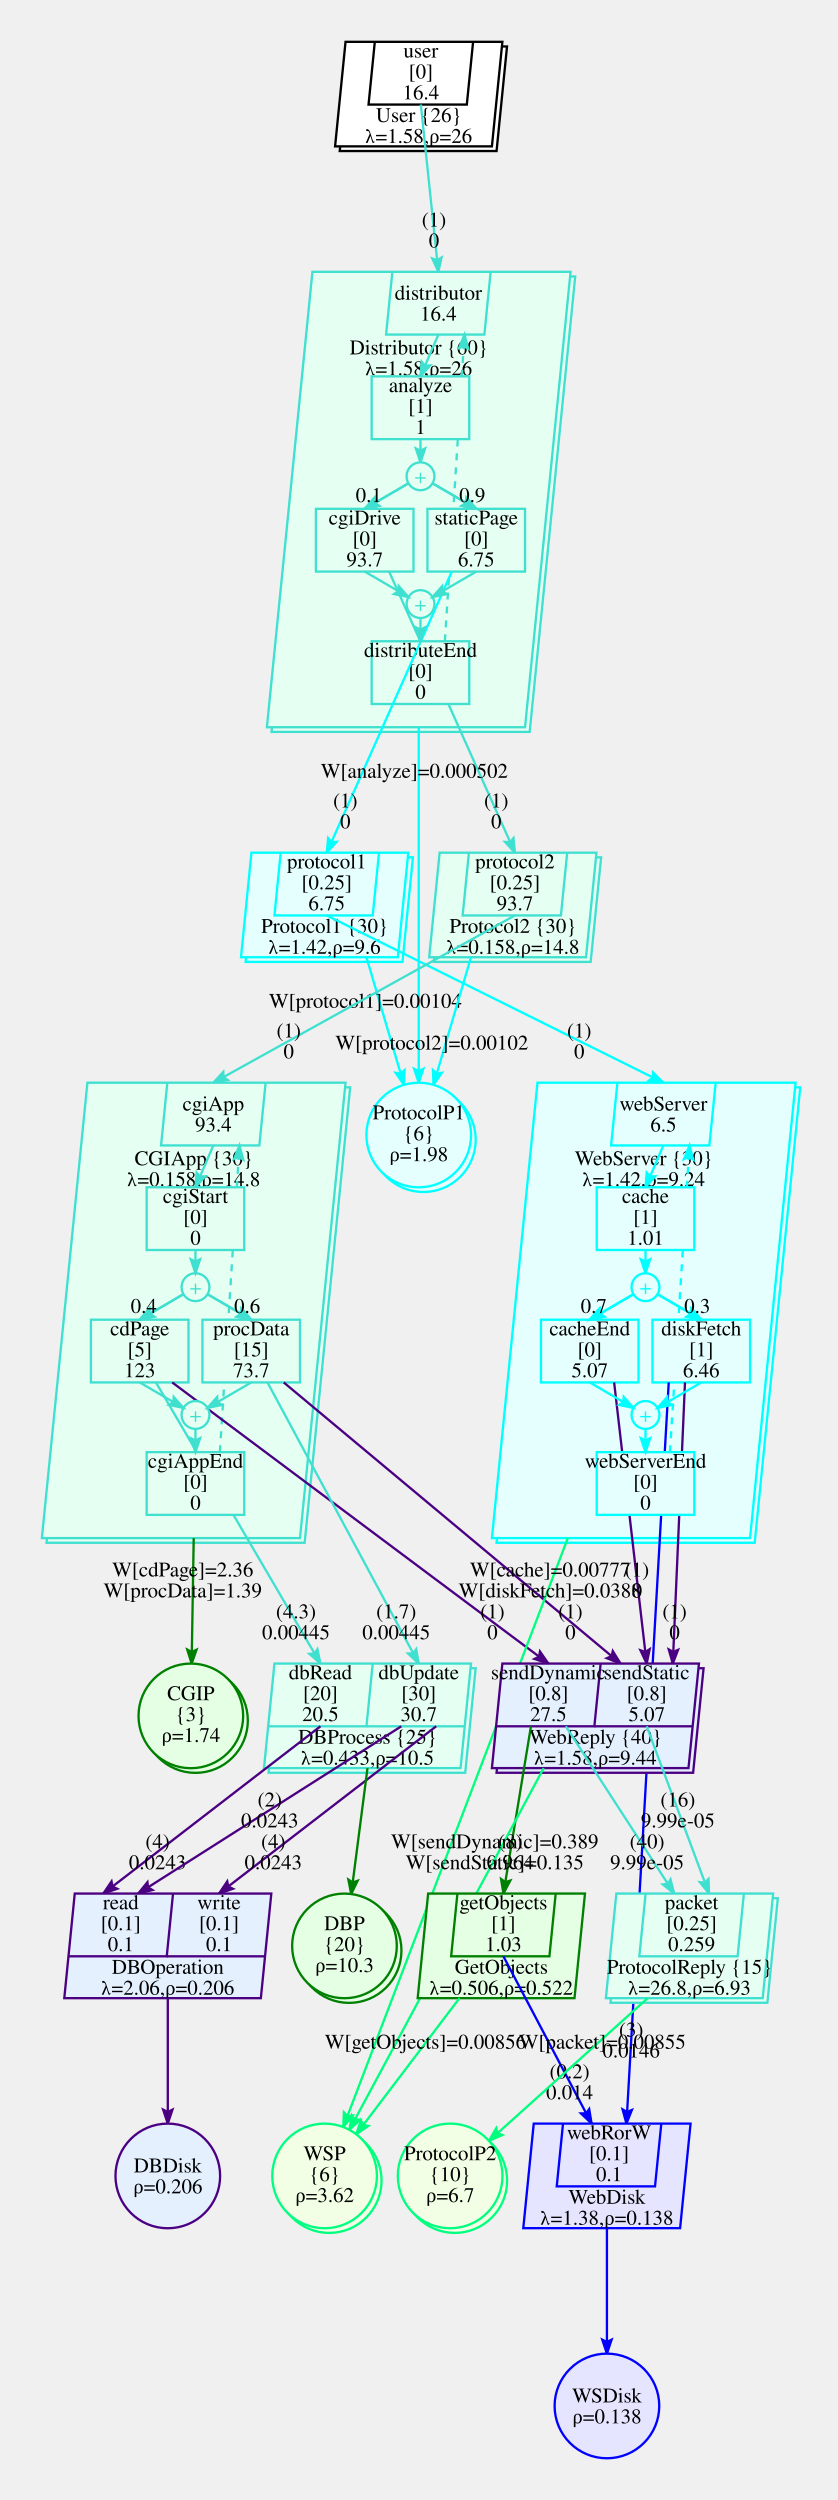
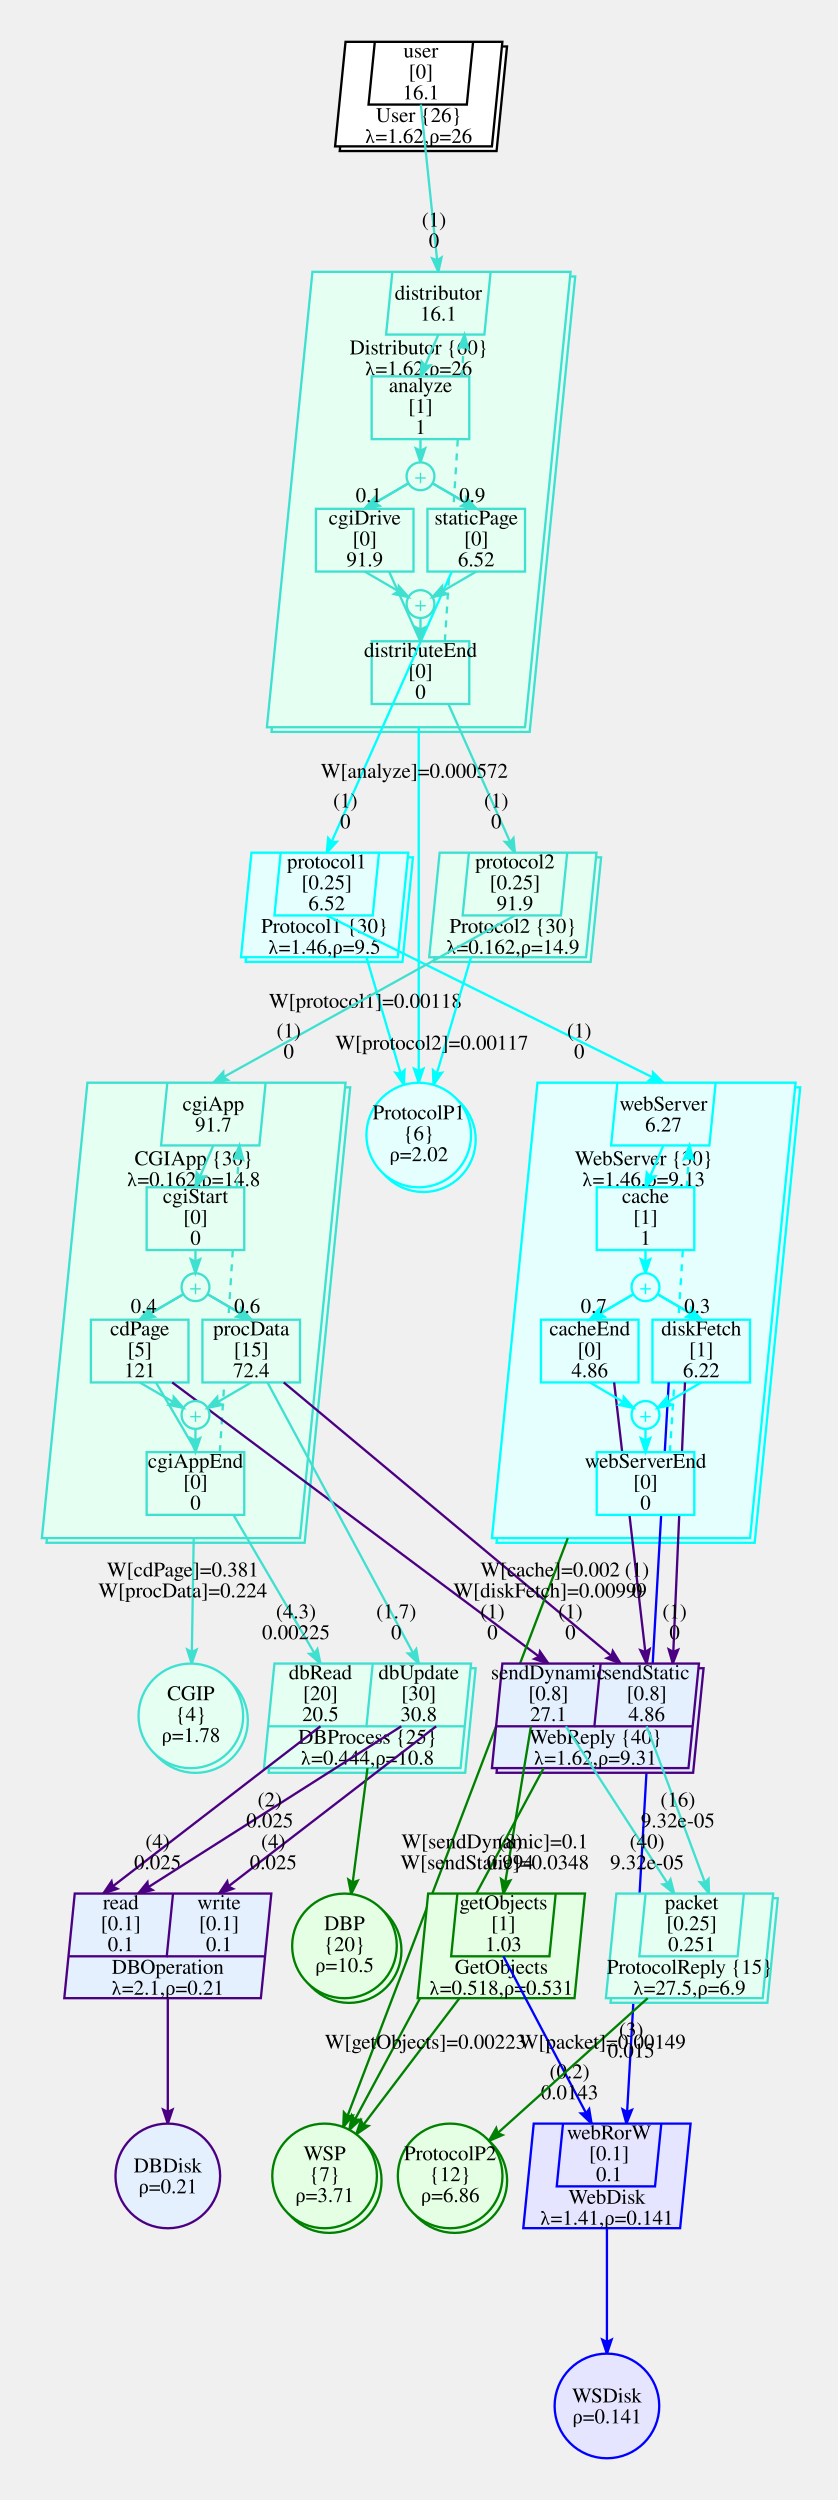
<svg xmlns="http://www.w3.org/2000/svg" width="5.006in" height="14.944in" viewBox="0 0 9010 26900">
  <polygon fill="#ffffff" stroke="black" stroke-width="25" points="3767.5,500 5455,500 5342.5,1625 3655,1625 " />
  <polygon fill="#ffffff" stroke="black" stroke-width="25" points="3717.5,450 5405,450 5292.5,1575 3605,1575 " />
-   <text x="4505" y="1538" font-family="Times" font-style="Roman" font-size="225" fill="black" text-anchor="middle">λ=1.58,ρ=26</text>
+   <text x="4505" y="1538" font-family="Times" font-style="Roman" font-size="225" fill="black" text-anchor="middle">λ=1.62,ρ=26</text>
  <text x="4505" y="1313" font-family="Times" font-style="Roman" font-size="225" fill="black" text-anchor="middle">User {26}</text>
  <polyline stroke="black" stroke-width="25" fill="none" points="4032.5,450 3965,1125 5022.5,1125 5090,450 " />
-   <text x="4528" y="1069" font-family="Times" font-style="Roman" font-size="225" fill="black" text-anchor="middle">16.4</text>
+   <text x="4528" y="1069" font-family="Times" font-style="Roman" font-size="225" fill="black" text-anchor="middle">16.1</text>
  <text x="4528" y="844" font-family="Times" font-style="Roman" font-size="225" fill="black" text-anchor="middle">[0]</text>
  <text x="4528" y="619" font-family="Times" font-style="Roman" font-size="225" fill="black" text-anchor="middle">user</text>
  <line x1="4527.5" y1="1125" x2="4716.25" y2="2925" stroke="Turquoise" stroke-width="25" />
  <polygon fill="Turquoise" stroke="Turquoise" stroke-width="25" points="4716.25,2925 4750.33,2770.6 4703.21,2800.68 4650.88,2781.03 " />
  <text x="4669" y="2663" font-family="Times" font-style="Roman" font-size="225" fill="black" text-anchor="middle">0</text>
  <text x="4669" y="2438" font-family="Times" font-style="Roman" font-size="225" fill="black" text-anchor="middle">(1)</text>
  <polygon fill="#e5fff2" stroke="Turquoise" stroke-width="25" points="3411.25,2975 6188.75,2975 5698.75,7875 2921.25,7875 " />
  <polygon fill="#e5fff2" stroke="Turquoise" stroke-width="25" points="3361.25,2925 6138.75,2925 5648.75,7825 2871.25,7825 " />
-   <text x="4505" y="4038" font-family="Times" font-style="Roman" font-size="225" fill="black" text-anchor="middle">λ=1.58,ρ=26</text>
+   <text x="4505" y="4038" font-family="Times" font-style="Roman" font-size="225" fill="black" text-anchor="middle">λ=1.62,ρ=26</text>
  <text x="4505" y="3813" font-family="Times" font-style="Roman" font-size="225" fill="black" text-anchor="middle">Distributor {60}</text>
  <polyline stroke="Turquoise" stroke-width="25" fill="none" points="4221.25,2925 4153.75,3600 5211.25,3600 5278.75,2925 " />
-   <text x="4716" y="3450" font-family="Times" font-style="Roman" font-size="225" fill="black" text-anchor="middle">16.4</text>
+   <text x="4716" y="3450" font-family="Times" font-style="Roman" font-size="225" fill="black" text-anchor="middle">16.1</text>
  <text x="4716" y="3225" font-family="Times" font-style="Roman" font-size="225" fill="black" text-anchor="middle">distributor</text>
  <line x1="4716.25" y1="3600" x2="4523.75" y2="4050" stroke="Turquoise" stroke-width="25" />
  <polygon fill="Turquoise" stroke="Turquoise" stroke-width="25" points="4523.75,4050 4628.72,3931.75 4572.91,3935.07 4536.77,3892.42 " />
  <line x1="4786.25" y1="6900" x2="4997.5" y2="3600" stroke-dasharray="75" stroke="Turquoise" stroke-width="25" />
  <polygon fill="Turquoise" stroke="Turquoise" stroke-width="25" points="4997.5,3600 4938.02,3746.5 4989.51,3724.74 5037.82,3752.89 " />
  <polygon fill="#e5fff2" stroke="Turquoise" stroke-width="25" points="3998.75,4725 3998.75,4050 5048.75,4050 5048.75,4725 3998.75,4725 " />
  <text x="4524" y="4669" font-family="Times" font-style="Roman" font-size="225" fill="black" text-anchor="middle">1</text>
  <text x="4524" y="4444" font-family="Times" font-style="Roman" font-size="225" fill="black" text-anchor="middle">[1]</text>
  <text x="4524" y="4219" font-family="Times" font-style="Roman" font-size="225" fill="black" text-anchor="middle">analyze</text>
  <polygon fill="#e5fff2" stroke="Turquoise" stroke-width="25" points="3398.75,6150 3398.75,5475 4448.75,5475 4448.75,6150 3398.75,6150 " />
  <line x1="4186.25" y1="6150" x2="5540" y2="9175" stroke="Turquoise" stroke-width="25" />
  <polygon fill="Turquoise" stroke="Turquoise" stroke-width="25" points="5540,9175 5524.37,9017.66 5488.94,9060.9 5433.09,9058.51 " />
  <text x="5339" y="8913" font-family="Times" font-style="Roman" font-size="225" fill="black" text-anchor="middle">0</text>
  <text x="5339" y="8688" font-family="Times" font-style="Roman" font-size="225" fill="black" text-anchor="middle">(1)</text>
-   <text x="3924" y="6094" font-family="Times" font-style="Roman" font-size="225" fill="black" text-anchor="middle">93.7</text>
+   <text x="3924" y="6094" font-family="Times" font-style="Roman" font-size="225" fill="black" text-anchor="middle">91.9</text>
  <text x="3924" y="5869" font-family="Times" font-style="Roman" font-size="225" fill="black" text-anchor="middle">[0]</text>
  <text x="3924" y="5644" font-family="Times" font-style="Roman" font-size="225" fill="black" text-anchor="middle">cgiDrive</text>
  <polygon fill="#e5fff2" stroke="Turquoise" stroke-width="25" points="3998.75,7575 3998.75,6900 5048.75,6900 5048.75,7575 3998.75,7575 " />
  <text x="4524" y="7519" font-family="Times" font-style="Roman" font-size="225" fill="black" text-anchor="middle">0</text>
  <text x="4524" y="7294" font-family="Times" font-style="Roman" font-size="225" fill="black" text-anchor="middle">[0]</text>
  <text x="4524" y="7069" font-family="Times" font-style="Roman" font-size="225" fill="black" text-anchor="middle">distributeEnd</text>
  <polygon fill="#e5fff2" stroke="Turquoise" stroke-width="25" points="4598.75,6150 4598.75,5475 5648.75,5475 5648.75,6150 4598.75,6150 " />
  <line x1="4861.25" y1="6150" x2="3515" y2="9175" stroke="Cyan" stroke-width="25" />
  <polygon fill="Cyan" stroke="Cyan" stroke-width="25" points="3515,9175 3621.67,9058.29 3565.82,9060.8 3530.31,9017.63 " />
  <text x="3715" y="8913" font-family="Times" font-style="Roman" font-size="225" fill="black" text-anchor="middle">0</text>
  <text x="3715" y="8688" font-family="Times" font-style="Roman" font-size="225" fill="black" text-anchor="middle">(1)</text>
-   <text x="5124" y="6094" font-family="Times" font-style="Roman" font-size="225" fill="black" text-anchor="middle">6.75</text>
+   <text x="5124" y="6094" font-family="Times" font-style="Roman" font-size="225" fill="black" text-anchor="middle">6.52</text>
  <text x="5124" y="5869" font-family="Times" font-style="Roman" font-size="225" fill="black" text-anchor="middle">[0]</text>
  <text x="5124" y="5644" font-family="Times" font-style="Roman" font-size="225" fill="black" text-anchor="middle">staticPage</text>
  <line x1="4523.75" y1="4725" x2="4523.75" y2="4975" stroke="Turquoise" stroke-width="25" />
  <polygon fill="Turquoise" stroke="Turquoise" stroke-width="25" points="4523.75,4975 4573.75,4825 4523.75,4850 4473.75,4825 " />
  <circle cx="4524" cy="6500" r="150" fill="#e5fff2" stroke="Turquoise" stroke-width="25" />
  <text x="4524" y="6575" font-family="Times" font-style="Roman" font-size="225" fill="Turquoise" text-anchor="middle">+</text>
  <line x1="3923.75" y1="6150" x2="4394.18" y2="6424.42" stroke="Turquoise" stroke-width="25" />
  <polygon fill="Turquoise" stroke="Turquoise" stroke-width="25" points="4394.18,6424.42 4289.81,6305.65 4286.21,6361.44 4239.42,6392.03 " />
  <line x1="5123.75" y1="6150" x2="4653.32" y2="6424.42" stroke="Turquoise" stroke-width="25" />
  <polygon fill="Turquoise" stroke="Turquoise" stroke-width="25" points="4653.32,6424.42 4808.08,6392.03 4761.29,6361.44 4757.69,6305.65 " />
  <circle cx="4524" cy="5125" r="150" fill="#e5fff2" stroke="Turquoise" stroke-width="25" />
  <text x="4524" y="5200" font-family="Times" font-style="Roman" font-size="225" fill="Turquoise" text-anchor="middle">+</text>
  <line x1="4394.18" y1="5200.58" x2="3923.75" y2="5475" stroke="Turquoise" stroke-width="25" />
  <polygon fill="Turquoise" stroke="Turquoise" stroke-width="25" points="3923.75,5475 4078.51,5442.61 4031.72,5412.02 4028.12,5356.23 " />
  <line x1="4653.32" y1="5200.58" x2="5123.75" y2="5475" stroke="Turquoise" stroke-width="25" />
  <polygon fill="Turquoise" stroke="Turquoise" stroke-width="25" points="5123.75,5475 5019.38,5356.23 5015.78,5412.02 4968.99,5442.61 " />
  <line x1="4394.18" y1="5200.58" x2="3923.75" y2="5475" stroke="Turquoise" stroke-width="25" />
  <polygon fill="Turquoise" stroke="Turquoise" stroke-width="25" points="3923.75,5475 4078.51,5442.61 4031.72,5412.02 4028.12,5356.23 " />
  <line x1="4653.32" y1="5200.58" x2="5123.75" y2="5475" stroke="Turquoise" stroke-width="25" />
  <polygon fill="Turquoise" stroke="Turquoise" stroke-width="25" points="5123.75,5475 5019.38,5356.23 5015.78,5412.02 4968.99,5442.61 " />
  <text x="3967" y="5402" font-family="Times" font-style="Roman" font-size="225" fill="black" text-anchor="middle">0.1</text>
  <text x="5081" y="5402" font-family="Times" font-style="Roman" font-size="225" fill="black" text-anchor="middle">0.9</text>
  <line x1="4523.75" y1="6650" x2="4523.75" y2="6900" stroke="Turquoise" stroke-width="25" />
  <polygon fill="Turquoise" stroke="Turquoise" stroke-width="25" points="4523.75,6900 4573.75,6750 4523.75,6775 4473.75,6750 " />
  <line x1="4505" y1="7825" x2="4505" y2="11650" stroke="Cyan" stroke-width="25" />
  <polygon fill="Cyan" stroke="Cyan" stroke-width="25" points="4505,11650 4555,11500 4505,11525 4455,11500 " />
-   <text x="4458" y="8369" font-family="Times" font-style="Roman" font-size="225" fill="black" text-anchor="middle">W[analyze]=0.000502</text>
+   <text x="4458" y="8369" font-family="Times" font-style="Roman" font-size="225" fill="black" text-anchor="middle">W[analyze]=0.000572</text>
  <polygon fill="#e5ffff" stroke="Cyan" stroke-width="25" points="2755,9225 4442.5,9225 4330,10350 2642.5,10350 " />
  <polygon fill="#e5ffff" stroke="Cyan" stroke-width="25" points="2705,9175 4392.5,9175 4280,10300 2592.5,10300 " />
-   <text x="3492" y="10263" font-family="Times" font-style="Roman" font-size="225" fill="black" text-anchor="middle">λ=1.42,ρ=9.6</text>
+   <text x="3492" y="10263" font-family="Times" font-style="Roman" font-size="225" fill="black" text-anchor="middle">λ=1.46,ρ=9.5</text>
  <text x="3492" y="10038" font-family="Times" font-style="Roman" font-size="225" fill="black" text-anchor="middle">Protocol1 {30}</text>
  <polyline stroke="Cyan" stroke-width="25" fill="none" points="3020,9175 2952.5,9850 4010,9850 4077.5,9175 " />
-   <text x="3515" y="9794" font-family="Times" font-style="Roman" font-size="225" fill="black" text-anchor="middle">6.75</text>
+   <text x="3515" y="9794" font-family="Times" font-style="Roman" font-size="225" fill="black" text-anchor="middle">6.52</text>
  <text x="3515" y="9569" font-family="Times" font-style="Roman" font-size="225" fill="black" text-anchor="middle">[0.25]</text>
  <text x="3515" y="9344" font-family="Times" font-style="Roman" font-size="225" fill="black" text-anchor="middle">protocol1</text>
  <line x1="3515" y1="9850" x2="7137.5" y2="11650" stroke="Cyan" stroke-width="25" />
  <polygon fill="Cyan" stroke="Cyan" stroke-width="25" points="7137.5,11650 7025.42,11538.5 7025.56,11594.4 6980.92,11628 " />
  <text x="6232" y="11388" font-family="Times" font-style="Roman" font-size="225" fill="black" text-anchor="middle">0</text>
  <text x="6232" y="11163" font-family="Times" font-style="Roman" font-size="225" fill="black" text-anchor="middle">(1)</text>
  <line x1="3942.5" y1="10300" x2="4346.28" y2="11672.9" stroke="Cyan" stroke-width="25" />
  <polygon fill="Cyan" stroke="Cyan" stroke-width="25" points="4346.28,11672.9 4351.92,11514.8 4311.01,11552.9 4255.99,11543.1 " />
-   <text x="3931" y="10844" font-family="Times" font-style="Roman" font-size="225" fill="black" text-anchor="middle">W[protocol1]=0.00104</text>
+   <text x="3931" y="10844" font-family="Times" font-style="Roman" font-size="225" fill="black" text-anchor="middle">W[protocol1]=0.00118</text>
  <polygon fill="#e5fff2" stroke="Turquoise" stroke-width="25" points="4780,9225 6467.5,9225 6355,10350 4667.5,10350 " />
  <polygon fill="#e5fff2" stroke="Turquoise" stroke-width="25" points="4730,9175 6417.5,9175 6305,10300 4617.5,10300 " />
-   <text x="5518" y="10263" font-family="Times" font-style="Roman" font-size="225" fill="black" text-anchor="middle">λ=0.158,ρ=14.8</text>
+   <text x="5518" y="10263" font-family="Times" font-style="Roman" font-size="225" fill="black" text-anchor="middle">λ=0.162,ρ=14.9</text>
  <text x="5518" y="10038" font-family="Times" font-style="Roman" font-size="225" fill="black" text-anchor="middle">Protocol2 {30}</text>
  <polyline stroke="Turquoise" stroke-width="25" fill="none" points="5045,9175 4977.5,9850 6035,9850 6102.5,9175 " />
-   <text x="5540" y="9794" font-family="Times" font-style="Roman" font-size="225" fill="black" text-anchor="middle">93.7</text>
+   <text x="5540" y="9794" font-family="Times" font-style="Roman" font-size="225" fill="black" text-anchor="middle">91.9</text>
  <text x="5540" y="9569" font-family="Times" font-style="Roman" font-size="225" fill="black" text-anchor="middle">[0.25]</text>
  <text x="5540" y="9344" font-family="Times" font-style="Roman" font-size="225" fill="black" text-anchor="middle">protocol2</text>
  <line x1="5540" y1="9850" x2="2295" y2="11650" stroke="Turquoise" stroke-width="25" />
  <polygon fill="Turquoise" stroke="Turquoise" stroke-width="25" points="2295,11650 2450.42,11621 2404.31,11589.4 2401.92,11533.5 " />
  <text x="3106" y="11388" font-family="Times" font-style="Roman" font-size="225" fill="black" text-anchor="middle">0</text>
  <text x="3106" y="11163" font-family="Times" font-style="Roman" font-size="225" fill="black" text-anchor="middle">(1)</text>
  <line x1="5067.5" y1="10300" x2="4663.72" y2="11672.9" stroke="Cyan" stroke-width="25" />
  <polygon fill="Cyan" stroke="Cyan" stroke-width="25" points="4663.72,11672.9 4754.01,11543.1 4698.99,11552.9 4658.08,11514.8 " />
-   <text x="4646" y="11294" font-family="Times" font-style="Roman" font-size="225" fill="black" text-anchor="middle">W[protocol2]=0.00102</text>
+   <text x="4646" y="11294" font-family="Times" font-style="Roman" font-size="225" fill="black" text-anchor="middle">W[protocol2]=0.00117</text>
  <polygon fill="#e5fff2" stroke="Turquoise" stroke-width="25" points="990,11700 3767.5,11700 3277.5,16600 500,16600 " />
  <polygon fill="#e5fff2" stroke="Turquoise" stroke-width="25" points="940,11650 3717.5,11650 3227.5,16550 450,16550 " />
-   <text x="2084" y="12763" font-family="Times" font-style="Roman" font-size="225" fill="black" text-anchor="middle">λ=0.158,ρ=14.8</text>
+   <text x="2084" y="12763" font-family="Times" font-style="Roman" font-size="225" fill="black" text-anchor="middle">λ=0.162,ρ=14.8</text>
  <text x="2084" y="12538" font-family="Times" font-style="Roman" font-size="225" fill="black" text-anchor="middle">CGIApp {30}</text>
  <polyline stroke="Turquoise" stroke-width="25" fill="none" points="1800,11650 1732.5,12325 2790,12325 2857.5,11650 " />
-   <text x="2295" y="12175" font-family="Times" font-style="Roman" font-size="225" fill="black" text-anchor="middle">93.4</text>
+   <text x="2295" y="12175" font-family="Times" font-style="Roman" font-size="225" fill="black" text-anchor="middle">91.7</text>
  <text x="2295" y="11950" font-family="Times" font-style="Roman" font-size="225" fill="black" text-anchor="middle">cgiApp</text>
  <line x1="2295" y1="12325" x2="2102.5" y2="12775" stroke="Turquoise" stroke-width="25" />
  <polygon fill="Turquoise" stroke="Turquoise" stroke-width="25" points="2102.5,12775 2207.47,12656.8 2151.66,12660.1 2115.52,12617.4 " />
  <line x1="2365" y1="15625" x2="2576.25" y2="12325" stroke-dasharray="75" stroke="Turquoise" stroke-width="25" />
  <polygon fill="Turquoise" stroke="Turquoise" stroke-width="25" points="2576.25,12325 2516.77,12471.5 2568.26,12449.7 2616.57,12477.9 " />
  <polygon fill="#e5fff2" stroke="Turquoise" stroke-width="25" points="977.5,14875 977.5,14200 2027.5,14200 2027.5,14875 977.5,14875 " />
  <line x1="1677.5" y1="14875" x2="3447.5" y2="17900" stroke="Turquoise" stroke-width="25" />
  <polygon fill="Turquoise" stroke="Turquoise" stroke-width="25" points="3447.5,17900 3414.9,17745.3 3384.37,17792.1 3328.59,17795.8 " />
-   <text x="3184" y="17638" font-family="Times" font-style="Roman" font-size="225" fill="black" text-anchor="middle">0.00445</text>
+   <text x="3184" y="17638" font-family="Times" font-style="Roman" font-size="225" fill="black" text-anchor="middle">0.00225</text>
  <text x="3184" y="17413" font-family="Times" font-style="Roman" font-size="225" fill="black" text-anchor="middle">(4.3)</text>
  <line x1="1852.5" y1="14875" x2="5900" y2="17900" stroke="Indigo" stroke-width="25" />
  <polygon fill="Indigo" stroke="Indigo" stroke-width="25" points="5900,17900 5809.78,17770.2 5799.87,17825.2 5749.92,17850.3 " />
  <text x="5298" y="17638" font-family="Times" font-style="Roman" font-size="225" fill="black" text-anchor="middle">0</text>
  <text x="5298" y="17413" font-family="Times" font-style="Roman" font-size="225" fill="black" text-anchor="middle">(1)</text>
-   <text x="1503" y="14819" font-family="Times" font-style="Roman" font-size="225" fill="black" text-anchor="middle">123</text>
+   <text x="1503" y="14819" font-family="Times" font-style="Roman" font-size="225" fill="black" text-anchor="middle">121</text>
  <text x="1503" y="14594" font-family="Times" font-style="Roman" font-size="225" fill="black" text-anchor="middle">[5]</text>
  <text x="1503" y="14369" font-family="Times" font-style="Roman" font-size="225" fill="black" text-anchor="middle">cdPage</text>
  <polygon fill="#e5fff2" stroke="Turquoise" stroke-width="25" points="1577.5,16300 1577.5,15625 2627.5,15625 2627.5,16300 1577.5,16300 " />
  <text x="2103" y="16244" font-family="Times" font-style="Roman" font-size="225" fill="black" text-anchor="middle">0</text>
  <text x="2103" y="16019" font-family="Times" font-style="Roman" font-size="225" fill="black" text-anchor="middle">[0]</text>
  <text x="2103" y="15794" font-family="Times" font-style="Roman" font-size="225" fill="black" text-anchor="middle">cgiAppEnd</text>
  <polygon fill="#e5fff2" stroke="Turquoise" stroke-width="25" points="1577.5,13450 1577.5,12775 2627.5,12775 2627.5,13450 1577.5,13450 " />
  <text x="2103" y="13394" font-family="Times" font-style="Roman" font-size="225" fill="black" text-anchor="middle">0</text>
  <text x="2103" y="13169" font-family="Times" font-style="Roman" font-size="225" fill="black" text-anchor="middle">[0]</text>
  <text x="2103" y="12944" font-family="Times" font-style="Roman" font-size="225" fill="black" text-anchor="middle">cgiStart</text>
  <polygon fill="#e5fff2" stroke="Turquoise" stroke-width="25" points="2177.5,14875 2177.5,14200 3227.5,14200 3227.5,14875 2177.5,14875 " />
  <line x1="2877.5" y1="14875" x2="4505" y2="17900" stroke="Turquoise" stroke-width="25" />
  <polygon fill="Turquoise" stroke="Turquoise" stroke-width="25" points="4505,17900 4477.96,17744.2 4445.78,17789.9 4389.9,17791.6 " />
-   <text x="4263" y="17638" font-family="Times" font-style="Roman" font-size="225" fill="black" text-anchor="middle">0.00445</text>
+   <text x="4263" y="17638" font-family="Times" font-style="Roman" font-size="225" fill="black" text-anchor="middle">0</text>
  <text x="4263" y="17413" font-family="Times" font-style="Roman" font-size="225" fill="black" text-anchor="middle">(1.7)</text>
  <line x1="3052.5" y1="14875" x2="6676.25" y2="17900" stroke="Indigo" stroke-width="25" />
  <polygon fill="Indigo" stroke="Indigo" stroke-width="25" points="6676.25,17900 6593.14,17765.5 6580.29,17819.9 6529.06,17842.3 " />
  <text x="6137" y="17638" font-family="Times" font-style="Roman" font-size="225" fill="black" text-anchor="middle">0</text>
  <text x="6137" y="17413" font-family="Times" font-style="Roman" font-size="225" fill="black" text-anchor="middle">(1)</text>
-   <text x="2703" y="14819" font-family="Times" font-style="Roman" font-size="225" fill="black" text-anchor="middle">73.7</text>
+   <text x="2703" y="14819" font-family="Times" font-style="Roman" font-size="225" fill="black" text-anchor="middle">72.4</text>
  <text x="2703" y="14594" font-family="Times" font-style="Roman" font-size="225" fill="black" text-anchor="middle">[15]</text>
  <text x="2703" y="14369" font-family="Times" font-style="Roman" font-size="225" fill="black" text-anchor="middle">procData</text>
  <circle cx="2103" cy="15225" r="150" fill="#e5fff2" stroke="Turquoise" stroke-width="25" />
  <text x="2103" y="15300" font-family="Times" font-style="Roman" font-size="225" fill="Turquoise" text-anchor="middle">+</text>
  <line x1="1502.5" y1="14875" x2="1972.93" y2="15149.4" stroke="Turquoise" stroke-width="25" />
  <polygon fill="Turquoise" stroke="Turquoise" stroke-width="25" points="1972.93,15149.4 1868.56,15030.6 1864.96,15086.4 1818.17,15117 " />
  <line x1="2702.5" y1="14875" x2="2232.07" y2="15149.4" stroke="Turquoise" stroke-width="25" />
  <polygon fill="Turquoise" stroke="Turquoise" stroke-width="25" points="2232.07,15149.4 2386.83,15117 2340.04,15086.4 2336.44,15030.6 " />
  <circle cx="2103" cy="13850" r="150" fill="#e5fff2" stroke="Turquoise" stroke-width="25" />
  <text x="2103" y="13925" font-family="Times" font-style="Roman" font-size="225" fill="Turquoise" text-anchor="middle">+</text>
  <line x1="1972.93" y1="13925.6" x2="1502.5" y2="14200" stroke="Turquoise" stroke-width="25" />
  <polygon fill="Turquoise" stroke="Turquoise" stroke-width="25" points="1502.5,14200 1657.26,14167.6 1610.47,14137 1606.87,14081.2 " />
  <line x1="2232.07" y1="13925.6" x2="2702.5" y2="14200" stroke="Turquoise" stroke-width="25" />
  <polygon fill="Turquoise" stroke="Turquoise" stroke-width="25" points="2702.5,14200 2598.13,14081.2 2594.53,14137 2547.74,14167.6 " />
  <line x1="1972.93" y1="13925.6" x2="1502.5" y2="14200" stroke="Turquoise" stroke-width="25" />
  <polygon fill="Turquoise" stroke="Turquoise" stroke-width="25" points="1502.5,14200 1657.26,14167.6 1610.47,14137 1606.87,14081.2 " />
  <line x1="2232.07" y1="13925.6" x2="2702.5" y2="14200" stroke="Turquoise" stroke-width="25" />
  <polygon fill="Turquoise" stroke="Turquoise" stroke-width="25" points="2702.5,14200 2598.13,14081.2 2594.53,14137 2547.74,14167.6 " />
  <text x="1546" y="14127" font-family="Times" font-style="Roman" font-size="225" fill="black" text-anchor="middle">0.4</text>
  <text x="2659" y="14127" font-family="Times" font-style="Roman" font-size="225" fill="black" text-anchor="middle">0.6</text>
  <line x1="2102.5" y1="15375" x2="2102.5" y2="15625" stroke="Turquoise" stroke-width="25" />
  <polygon fill="Turquoise" stroke="Turquoise" stroke-width="25" points="2102.5,15625 2152.5,15475 2102.5,15500 2052.5,15475 " />
  <line x1="2102.5" y1="13450" x2="2102.5" y2="13700" stroke="Turquoise" stroke-width="25" />
  <polygon fill="Turquoise" stroke="Turquoise" stroke-width="25" points="2102.5,13700 2152.5,13550 2102.5,13575 2052.5,13550 " />
-   <line x1="2083.75" y1="16550" x2="2061.69" y2="17900.1" stroke="Green" stroke-width="25" />
-   <polygon fill="Green" stroke="Green" stroke-width="25" points="2061.69,17900.1 2114.13,17750.9 2063.73,17775.1 2014.15,17749.3 " />
-   <text x="1966" y="17188" font-family="Times" font-style="Roman" font-size="225" fill="black" text-anchor="middle">W[procData]=1.39</text>
-   <text x="1966" y="16963" font-family="Times" font-style="Roman" font-size="225" fill="black" text-anchor="middle">W[cdPage]=2.36</text>
+   <line x1="2083.75" y1="16550" x2="2061.69" y2="17900.1" stroke="Turquoise" stroke-width="25" />
+   <polygon fill="Turquoise" stroke="Turquoise" stroke-width="25" points="2061.69,17900.1 2114.13,17750.9 2063.73,17775.1 2014.15,17749.3 " />
+   <text x="1966" y="17188" font-family="Times" font-style="Roman" font-size="225" fill="black" text-anchor="middle">W[procData]=0.224</text>
+   <text x="1966" y="16963" font-family="Times" font-style="Roman" font-size="225" fill="black" text-anchor="middle">W[cdPage]=0.381</text>
  <circle cx="4555" cy="12263" r="563" fill="#e5ffff" stroke="Cyan" stroke-width="25" />
  <circle cx="4505" cy="12213" r="563" fill="#e5ffff" stroke="Cyan" stroke-width="25" />
-   <text x="4505" y="12494" font-family="Times" font-style="Roman" font-size="225" fill="black" text-anchor="middle">ρ=1.98</text>
+   <text x="4505" y="12494" font-family="Times" font-style="Roman" font-size="225" fill="black" text-anchor="middle">ρ=2.02</text>
  <text x="4505" y="12269" font-family="Times" font-style="Roman" font-size="225" fill="black" text-anchor="middle">{6}</text>
  <text x="4505" y="12044" font-family="Times" font-style="Roman" font-size="225" fill="black" text-anchor="middle">ProtocolP1</text>
  <polygon fill="#e5ffff" stroke="Cyan" stroke-width="25" points="5832.5,11700 8610,11700 8120,16600 5342.5,16600 " />
  <polygon fill="#e5ffff" stroke="Cyan" stroke-width="25" points="5782.5,11650 8560,11650 8070,16550 5292.5,16550 " />
-   <text x="6926" y="12763" font-family="Times" font-style="Roman" font-size="225" fill="black" text-anchor="middle">λ=1.42,ρ=9.24</text>
+   <text x="6926" y="12763" font-family="Times" font-style="Roman" font-size="225" fill="black" text-anchor="middle">λ=1.46,ρ=9.13</text>
  <text x="6926" y="12538" font-family="Times" font-style="Roman" font-size="225" fill="black" text-anchor="middle">WebServer {30}</text>
  <polyline stroke="Cyan" stroke-width="25" fill="none" points="6642.5,11650 6575,12325 7632.5,12325 7700,11650 " />
-   <text x="7138" y="12175" font-family="Times" font-style="Roman" font-size="225" fill="black" text-anchor="middle">6.5</text>
+   <text x="7138" y="12175" font-family="Times" font-style="Roman" font-size="225" fill="black" text-anchor="middle">6.27</text>
  <text x="7138" y="11950" font-family="Times" font-style="Roman" font-size="225" fill="black" text-anchor="middle">webServer</text>
  <line x1="7137.5" y1="12325" x2="6945" y2="12775" stroke="Cyan" stroke-width="25" />
  <polygon fill="Cyan" stroke="Cyan" stroke-width="25" points="6945,12775 7049.97,12656.8 6994.16,12660.1 6958.02,12617.4 " />
  <line x1="7207.5" y1="15625" x2="7418.75" y2="12325" stroke-dasharray="75" stroke="Cyan" stroke-width="25" />
  <polygon fill="Cyan" stroke="Cyan" stroke-width="25" points="7418.75,12325 7359.27,12471.5 7410.76,12449.7 7459.07,12477.9 " />
  <polygon fill="#e5ffff" stroke="Cyan" stroke-width="25" points="6420,13450 6420,12775 7470,12775 7470,13450 6420,13450 " />
-   <text x="6945" y="13394" font-family="Times" font-style="Roman" font-size="225" fill="black" text-anchor="middle">1.01</text>
+   <text x="6945" y="13394" font-family="Times" font-style="Roman" font-size="225" fill="black" text-anchor="middle">1</text>
  <text x="6945" y="13169" font-family="Times" font-style="Roman" font-size="225" fill="black" text-anchor="middle">[1]</text>
  <text x="6945" y="12944" font-family="Times" font-style="Roman" font-size="225" fill="black" text-anchor="middle">cache</text>
  <polygon fill="#e5ffff" stroke="Cyan" stroke-width="25" points="5820,14875 5820,14200 6870,14200 6870,14875 5820,14875 " />
  <line x1="6607.5" y1="14875" x2="6957.5" y2="17900" stroke="Indigo" stroke-width="25" />
  <polygon fill="Indigo" stroke="Indigo" stroke-width="25" points="6957.5,17900 6989.93,17745.2 6943.13,17775.8 6890.59,17756.7 " />
  <text x="6853" y="17188" font-family="Times" font-style="Roman" font-size="225" fill="black" text-anchor="middle">0</text>
  <text x="6853" y="16963" font-family="Times" font-style="Roman" font-size="225" fill="black" text-anchor="middle">(1)</text>
-   <text x="6345" y="14819" font-family="Times" font-style="Roman" font-size="225" fill="black" text-anchor="middle">5.07</text>
+   <text x="6345" y="14819" font-family="Times" font-style="Roman" font-size="225" fill="black" text-anchor="middle">4.86</text>
  <text x="6345" y="14594" font-family="Times" font-style="Roman" font-size="225" fill="black" text-anchor="middle">[0]</text>
  <text x="6345" y="14369" font-family="Times" font-style="Roman" font-size="225" fill="black" text-anchor="middle">cacheEnd</text>
  <polygon fill="#e5ffff" stroke="Cyan" stroke-width="25" points="7020,14875 7020,14200 8070,14200 8070,14875 7020,14875 " />
  <line x1="7195" y1="14875" x2="6740" y2="22850" stroke="Blue" stroke-width="25" />
  <polygon fill="Blue" stroke="Blue" stroke-width="25" points="6740,22850 6798.46,22703.1 6747.12,22725.2 6698.63,22697.4 " />
-   <text x="6791" y="22138" font-family="Times" font-style="Roman" font-size="225" fill="black" text-anchor="middle">0.0146</text>
+   <text x="6791" y="22138" font-family="Times" font-style="Roman" font-size="225" fill="black" text-anchor="middle">0.015</text>
  <text x="6791" y="21913" font-family="Times" font-style="Roman" font-size="225" fill="black" text-anchor="middle">(3)</text>
  <line x1="7370" y1="14875" x2="7238.75" y2="17900" stroke="Indigo" stroke-width="25" />
  <polygon fill="Indigo" stroke="Indigo" stroke-width="25" points="7238.75,17900 7295.21,17752.3 7244.17,17775.1 7195.3,17748 " />
  <text x="7258" y="17638" font-family="Times" font-style="Roman" font-size="225" fill="black" text-anchor="middle">0</text>
  <text x="7258" y="17413" font-family="Times" font-style="Roman" font-size="225" fill="black" text-anchor="middle">(1)</text>
-   <text x="7545" y="14819" font-family="Times" font-style="Roman" font-size="225" fill="black" text-anchor="middle">6.46</text>
+   <text x="7545" y="14819" font-family="Times" font-style="Roman" font-size="225" fill="black" text-anchor="middle">6.22</text>
  <text x="7545" y="14594" font-family="Times" font-style="Roman" font-size="225" fill="black" text-anchor="middle">[1]</text>
  <text x="7545" y="14369" font-family="Times" font-style="Roman" font-size="225" fill="black" text-anchor="middle">diskFetch</text>
  <polygon fill="#e5ffff" stroke="Cyan" stroke-width="25" points="6420,16300 6420,15625 7470,15625 7470,16300 6420,16300 " />
  <text x="6945" y="16244" font-family="Times" font-style="Roman" font-size="225" fill="black" text-anchor="middle">0</text>
  <text x="6945" y="16019" font-family="Times" font-style="Roman" font-size="225" fill="black" text-anchor="middle">[0]</text>
  <text x="6945" y="15794" font-family="Times" font-style="Roman" font-size="225" fill="black" text-anchor="middle">webServerEnd</text>
  <line x1="6945" y1="13450" x2="6945" y2="13700" stroke="Cyan" stroke-width="25" />
  <polygon fill="Cyan" stroke="Cyan" stroke-width="25" points="6945,13700 6995,13550 6945,13575 6895,13550 " />
  <circle cx="6945" cy="15225" r="150" fill="#e5ffff" stroke="Cyan" stroke-width="25" />
  <text x="6945" y="15300" font-family="Times" font-style="Roman" font-size="225" fill="Cyan" text-anchor="middle">+</text>
  <line x1="6345" y1="14875" x2="6815.43" y2="15149.4" stroke="Cyan" stroke-width="25" />
  <polygon fill="Cyan" stroke="Cyan" stroke-width="25" points="6815.43,15149.4 6711.06,15030.6 6707.46,15086.4 6660.67,15117 " />
  <line x1="7545" y1="14875" x2="7074.57" y2="15149.4" stroke="Cyan" stroke-width="25" />
  <polygon fill="Cyan" stroke="Cyan" stroke-width="25" points="7074.57,15149.4 7229.33,15117 7182.54,15086.4 7178.94,15030.6 " />
  <circle cx="6945" cy="13850" r="150" fill="#e5ffff" stroke="Cyan" stroke-width="25" />
  <text x="6945" y="13925" font-family="Times" font-style="Roman" font-size="225" fill="Cyan" text-anchor="middle">+</text>
  <line x1="6815.43" y1="13925.6" x2="6345" y2="14200" stroke="Cyan" stroke-width="25" />
  <polygon fill="Cyan" stroke="Cyan" stroke-width="25" points="6345,14200 6499.76,14167.6 6452.97,14137 6449.37,14081.2 " />
  <line x1="7074.57" y1="13925.6" x2="7545" y2="14200" stroke="Cyan" stroke-width="25" />
  <polygon fill="Cyan" stroke="Cyan" stroke-width="25" points="7545,14200 7440.63,14081.2 7437.03,14137 7390.24,14167.6 " />
  <line x1="6815.43" y1="13925.6" x2="6345" y2="14200" stroke="Cyan" stroke-width="25" />
  <polygon fill="Cyan" stroke="Cyan" stroke-width="25" points="6345,14200 6499.76,14167.6 6452.97,14137 6449.37,14081.2 " />
  <line x1="7074.57" y1="13925.6" x2="7545" y2="14200" stroke="Cyan" stroke-width="25" />
  <polygon fill="Cyan" stroke="Cyan" stroke-width="25" points="7545,14200 7440.63,14081.2 7437.03,14137 7390.24,14167.6 " />
  <text x="6388" y="14127" font-family="Times" font-style="Roman" font-size="225" fill="black" text-anchor="middle">0.7</text>
  <text x="7502" y="14127" font-family="Times" font-style="Roman" font-size="225" fill="black" text-anchor="middle">0.3</text>
  <line x1="6945" y1="15375" x2="6945" y2="15625" stroke="Cyan" stroke-width="25" />
  <polygon fill="Cyan" stroke="Cyan" stroke-width="25" points="6945,15625 6995,15475 6945,15500 6895,15475 " />
-   <line x1="6109.37" y1="16550" x2="3692.92" y2="22886.9" stroke="SpringGreen" stroke-width="25" />
-   <polygon fill="SpringGreen" stroke="SpringGreen" stroke-width="25" points="3692.92,22886.9 3793.08,22764.6 3737.46,22770.1 3699.65,22728.9 " />
-   <text x="5919" y="17188" font-family="Times" font-style="Roman" font-size="225" fill="black" text-anchor="middle">W[diskFetch]=0.0388</text>
-   <text x="5919" y="16963" font-family="Times" font-style="Roman" font-size="225" fill="black" text-anchor="middle">W[cache]=0.00777</text>
-   <circle cx="2103" cy="18513" r="563" fill="#e5ffe5" stroke="Green" stroke-width="25" />
-   <circle cx="2053" cy="18463" r="563" fill="#e5ffe5" stroke="Green" stroke-width="25" />
-   <text x="2053" y="18744" font-family="Times" font-style="Roman" font-size="225" fill="black" text-anchor="middle">ρ=1.74</text>
-   <text x="2053" y="18519" font-family="Times" font-style="Roman" font-size="225" fill="black" text-anchor="middle">{3}</text>
+   <line x1="6109.37" y1="16550" x2="3692.92" y2="22886.9" stroke="Green" stroke-width="25" />
+   <polygon fill="Green" stroke="Green" stroke-width="25" points="3692.92,22886.9 3793.08,22764.6 3737.46,22770.1 3699.65,22728.9 " />
+   <text x="5919" y="17188" font-family="Times" font-style="Roman" font-size="225" fill="black" text-anchor="middle">W[diskFetch]=0.00999</text>
+   <text x="5919" y="16963" font-family="Times" font-style="Roman" font-size="225" fill="black" text-anchor="middle">W[cache]=0.002</text>
+   <circle cx="2103" cy="18513" r="563" fill="#e5fff2" stroke="Turquoise" stroke-width="25" />
+   <circle cx="2053" cy="18463" r="563" fill="#e5fff2" stroke="Turquoise" stroke-width="25" />
+   <text x="2053" y="18744" font-family="Times" font-style="Roman" font-size="225" fill="black" text-anchor="middle">ρ=1.78</text>
+   <text x="2053" y="18519" font-family="Times" font-style="Roman" font-size="225" fill="black" text-anchor="middle">{4}</text>
  <text x="2053" y="18294" font-family="Times" font-style="Roman" font-size="225" fill="black" text-anchor="middle">CGIP</text>
  <polygon fill="#e5fff2" stroke="Turquoise" stroke-width="25" points="3002.5,17950 5117.5,17950 5005,19075 2890,19075 " />
  <polygon fill="#e5fff2" stroke="Turquoise" stroke-width="25" points="2952.5,17900 5067.5,17900 4955,19025 2840,19025 " />
-   <text x="3954" y="18988" font-family="Times" font-style="Roman" font-size="225" fill="black" text-anchor="middle">λ=0.433,ρ=10.5</text>
+   <text x="3954" y="18988" font-family="Times" font-style="Roman" font-size="225" fill="black" text-anchor="middle">λ=0.444,ρ=10.8</text>
  <text x="3954" y="18763" font-family="Times" font-style="Roman" font-size="225" fill="black" text-anchor="middle">DBProcess {25}</text>
  <polyline stroke="Turquoise" stroke-width="25" fill="none" points="2885,18575 3942.5,18575 4010,17900 " />
  <text x="3447" y="18519" font-family="Times" font-style="Roman" font-size="225" fill="black" text-anchor="middle">20.5</text>
  <text x="3447" y="18294" font-family="Times" font-style="Roman" font-size="225" fill="black" text-anchor="middle">[20]</text>
  <text x="3447" y="18069" font-family="Times" font-style="Roman" font-size="225" fill="black" text-anchor="middle">dbRead</text>
  <line x1="3447.5" y1="18575" x2="1111.25" y2="20375" stroke="Indigo" stroke-width="25" />
  <polygon fill="Indigo" stroke="Indigo" stroke-width="25" points="1111.25,20375 1260.59,20323.1 1210.27,20298.7 1199.56,20243.8 " />
-   <text x="1695" y="20113" font-family="Times" font-style="Roman" font-size="225" fill="black" text-anchor="middle">0.0243</text>
+   <text x="1695" y="20113" font-family="Times" font-style="Roman" font-size="225" fill="black" text-anchor="middle">0.025</text>
  <text x="1695" y="19888" font-family="Times" font-style="Roman" font-size="225" fill="black" text-anchor="middle">(4)</text>
  <line x1="3942.5" y1="18575" x2="5000" y2="18575" stroke="Turquoise" stroke-width="25" />
-   <text x="4505" y="18519" font-family="Times" font-style="Roman" font-size="225" fill="black" text-anchor="middle">30.7</text>
+   <text x="4505" y="18519" font-family="Times" font-style="Roman" font-size="225" fill="black" text-anchor="middle">30.8</text>
  <text x="4505" y="18294" font-family="Times" font-style="Roman" font-size="225" fill="black" text-anchor="middle">[30]</text>
  <text x="4505" y="18069" font-family="Times" font-style="Roman" font-size="225" fill="black" text-anchor="middle">dbUpdate</text>
  <line x1="4317.5" y1="18575" x2="1486.25" y2="20375" stroke="Indigo" stroke-width="25" />
  <polygon fill="Indigo" stroke="Indigo" stroke-width="25" points="1486.25,20375 1639.66,20336.7 1591.74,20307.9 1586.01,20252.3 " />
-   <text x="2902" y="19663" font-family="Times" font-style="Roman" font-size="225" fill="black" text-anchor="middle">0.0243</text>
+   <text x="2902" y="19663" font-family="Times" font-style="Roman" font-size="225" fill="black" text-anchor="middle">0.025</text>
  <text x="2902" y="19438" font-family="Times" font-style="Roman" font-size="225" fill="black" text-anchor="middle">(2)</text>
  <line x1="4692.5" y1="18575" x2="2356.25" y2="20375" stroke="Indigo" stroke-width="25" />
  <polygon fill="Indigo" stroke="Indigo" stroke-width="25" points="2356.25,20375 2505.59,20323.1 2455.27,20298.7 2444.56,20243.8 " />
-   <text x="2940" y="20113" font-family="Times" font-style="Roman" font-size="225" fill="black" text-anchor="middle">0.0243</text>
+   <text x="2940" y="20113" font-family="Times" font-style="Roman" font-size="225" fill="black" text-anchor="middle">0.025</text>
  <text x="2940" y="19888" font-family="Times" font-style="Roman" font-size="225" fill="black" text-anchor="middle">(4)</text>
  <line x1="3953.75" y1="19025" x2="3778.44" y2="20379.7" stroke="Green" stroke-width="25" />
  <polygon fill="Green" stroke="Green" stroke-width="25" points="3778.44,20379.7 3847.28,20237.3 3794.48,20255.7 3748.11,20224.5 " />
  <polygon fill="#e5f0ff" stroke="Indigo" stroke-width="25" points="5455,17950 7570,17950 7457.5,19075 5342.5,19075 " />
  <polygon fill="#e5f0ff" stroke="Indigo" stroke-width="25" points="5405,17900 7520,17900 7407.5,19025 5292.5,19025 " />
-   <text x="6406" y="18988" font-family="Times" font-style="Roman" font-size="225" fill="black" text-anchor="middle">λ=1.58,ρ=9.44</text>
+   <text x="6406" y="18988" font-family="Times" font-style="Roman" font-size="225" fill="black" text-anchor="middle">λ=1.62,ρ=9.31</text>
  <text x="6406" y="18763" font-family="Times" font-style="Roman" font-size="225" fill="black" text-anchor="middle">WebReply {40}</text>
  <polyline stroke="Indigo" stroke-width="25" fill="none" points="5337.5,18575 6395,18575 6462.5,17900 " />
-   <text x="5900" y="18519" font-family="Times" font-style="Roman" font-size="225" fill="black" text-anchor="middle">27.5</text>
+   <text x="5900" y="18519" font-family="Times" font-style="Roman" font-size="225" fill="black" text-anchor="middle">27.1</text>
  <text x="5900" y="18294" font-family="Times" font-style="Roman" font-size="225" fill="black" text-anchor="middle">[0.8]</text>
  <text x="5900" y="18069" font-family="Times" font-style="Roman" font-size="225" fill="black" text-anchor="middle">sendDynamic</text>
  <line x1="5712.5" y1="18575" x2="5416.25" y2="20375" stroke="Green" stroke-width="25" />
  <polygon fill="Green" stroke="Green" stroke-width="25" points="5416.25,20375 5489.95,20235.1 5436.55,20251.7 5391.27,20218.9 " />
-   <text x="5490" y="20113" font-family="Times" font-style="Roman" font-size="225" fill="black" text-anchor="middle">0.964</text>
+   <text x="5490" y="20113" font-family="Times" font-style="Roman" font-size="225" fill="black" text-anchor="middle">0.994</text>
  <text x="5490" y="19888" font-family="Times" font-style="Roman" font-size="225" fill="black" text-anchor="middle">(8)</text>
  <line x1="6087.5" y1="18575" x2="7253.75" y2="20375" stroke="Turquoise" stroke-width="25" />
  <polygon fill="Turquoise" stroke="Turquoise" stroke-width="25" points="7253.75,20375 7214.15,20221.9 7185.78,20270.1 7130.22,20276.3 " />
-   <text x="6962" y="20113" font-family="Times" font-style="Roman" font-size="225" fill="black" text-anchor="middle">9.99e-05</text>
+   <text x="6962" y="20113" font-family="Times" font-style="Roman" font-size="225" fill="black" text-anchor="middle">9.32e-05</text>
  <text x="6962" y="19888" font-family="Times" font-style="Roman" font-size="225" fill="black" text-anchor="middle">(40)</text>
  <line x1="6395" y1="18575" x2="7452.5" y2="18575" stroke="Indigo" stroke-width="25" />
-   <text x="6958" y="18519" font-family="Times" font-style="Roman" font-size="225" fill="black" text-anchor="middle">5.07</text>
+   <text x="6958" y="18519" font-family="Times" font-style="Roman" font-size="225" fill="black" text-anchor="middle">4.86</text>
  <text x="6958" y="18294" font-family="Times" font-style="Roman" font-size="225" fill="black" text-anchor="middle">[0.8]</text>
  <text x="6958" y="18069" font-family="Times" font-style="Roman" font-size="225" fill="black" text-anchor="middle">sendStatic</text>
  <line x1="6957.5" y1="18575" x2="7628.75" y2="20375" stroke="Turquoise" stroke-width="25" />
  <polygon fill="Turquoise" stroke="Turquoise" stroke-width="25" points="7628.75,20375 7623.19,20217 7585.07,20257.9 7529.49,20251.9 " />
-   <text x="7293" y="19663" font-family="Times" font-style="Roman" font-size="225" fill="black" text-anchor="middle">9.99e-05</text>
+   <text x="7293" y="19663" font-family="Times" font-style="Roman" font-size="225" fill="black" text-anchor="middle">9.32e-05</text>
  <text x="7293" y="19438" font-family="Times" font-style="Roman" font-size="225" fill="black" text-anchor="middle">(16)</text>
-   <line x1="5849.38" y1="19025" x2="3758.69" y2="22917" stroke="SpringGreen" stroke-width="25" />
-   <polygon fill="SpringGreen" stroke="SpringGreen" stroke-width="25" points="3758.69,22917 3873.72,22808.5 3817.84,22806.9 3785.63,22761.2 " />
-   <text x="5323" y="20113" font-family="Times" font-style="Roman" font-size="225" fill="black" text-anchor="middle">W[sendStatic]=0.135</text>
-   <text x="5323" y="19888" font-family="Times" font-style="Roman" font-size="225" fill="black" text-anchor="middle">W[sendDynamic]=0.389</text>
+   <line x1="5849.38" y1="19025" x2="3758.69" y2="22917" stroke="Green" stroke-width="25" />
+   <polygon fill="Green" stroke="Green" stroke-width="25" points="3758.69,22917 3873.72,22808.5 3817.84,22806.9 3785.63,22761.2 " />
+   <text x="5323" y="20113" font-family="Times" font-style="Roman" font-size="225" fill="black" text-anchor="middle">W[sendStatic]=0.0348</text>
+   <text x="5323" y="19888" font-family="Times" font-style="Roman" font-size="225" fill="black" text-anchor="middle">W[sendDynamic]=0.1</text>
  <polygon fill="#e5f0ff" stroke="Indigo" stroke-width="25" points="803.75,20375 2918.75,20375 2806.25,21500 691.25,21500 " />
-   <text x="1805" y="21463" font-family="Times" font-style="Roman" font-size="225" fill="black" text-anchor="middle">λ=2.06,ρ=0.206</text>
+   <text x="1805" y="21463" font-family="Times" font-style="Roman" font-size="225" fill="black" text-anchor="middle">λ=2.1,ρ=0.21</text>
  <text x="1805" y="21238" font-family="Times" font-style="Roman" font-size="225" fill="black" text-anchor="middle">DBOperation</text>
  <polyline stroke="Indigo" stroke-width="25" fill="none" points="736.25,21050 1793.75,21050 1861.25,20375 " />
  <text x="1299" y="20994" font-family="Times" font-style="Roman" font-size="225" fill="black" text-anchor="middle">0.1</text>
  <text x="1299" y="20769" font-family="Times" font-style="Roman" font-size="225" fill="black" text-anchor="middle">[0.1]</text>
  <text x="1299" y="20544" font-family="Times" font-style="Roman" font-size="225" fill="black" text-anchor="middle">read</text>
  <line x1="1793.75" y1="21050" x2="2851.25" y2="21050" stroke="Indigo" stroke-width="25" />
  <text x="2356" y="20994" font-family="Times" font-style="Roman" font-size="225" fill="black" text-anchor="middle">0.1</text>
  <text x="2356" y="20769" font-family="Times" font-style="Roman" font-size="225" fill="black" text-anchor="middle">[0.1]</text>
  <text x="2356" y="20544" font-family="Times" font-style="Roman" font-size="225" fill="black" text-anchor="middle">write</text>
  <line x1="1805" y1="21500" x2="1805" y2="22850" stroke="Indigo" stroke-width="25" />
  <polygon fill="Indigo" stroke="Indigo" stroke-width="25" points="1805,22850 1855,22700 1805,22725 1755,22700 " />
  <circle cx="3756" cy="20988" r="563" fill="#e5ffe5" stroke="Green" stroke-width="25" />
  <circle cx="3706" cy="20938" r="563" fill="#e5ffe5" stroke="Green" stroke-width="25" />
-   <text x="3706" y="21219" font-family="Times" font-style="Roman" font-size="225" fill="black" text-anchor="middle">ρ=10.3</text>
+   <text x="3706" y="21219" font-family="Times" font-style="Roman" font-size="225" fill="black" text-anchor="middle">ρ=10.5</text>
  <text x="3706" y="20994" font-family="Times" font-style="Roman" font-size="225" fill="black" text-anchor="middle">{20}</text>
  <text x="3706" y="20769" font-family="Times" font-style="Roman" font-size="225" fill="black" text-anchor="middle">DBP</text>
  <polygon fill="#e5ffe5" stroke="Green" stroke-width="25" points="4606.25,20375 6293.75,20375 6181.25,21500 4493.75,21500 " />
-   <text x="5394" y="21463" font-family="Times" font-style="Roman" font-size="225" fill="black" text-anchor="middle">λ=0.506,ρ=0.522</text>
+   <text x="5394" y="21463" font-family="Times" font-style="Roman" font-size="225" fill="black" text-anchor="middle">λ=0.518,ρ=0.531</text>
  <text x="5394" y="21238" font-family="Times" font-style="Roman" font-size="225" fill="black" text-anchor="middle">GetObjects</text>
  <polyline stroke="Green" stroke-width="25" fill="none" points="4921.25,20375 4853.75,21050 5911.25,21050 5978.75,20375 " />
  <text x="5416" y="20994" font-family="Times" font-style="Roman" font-size="225" fill="black" text-anchor="middle">1.03</text>
  <text x="5416" y="20769" font-family="Times" font-style="Roman" font-size="225" fill="black" text-anchor="middle">[1]</text>
  <text x="5416" y="20544" font-family="Times" font-style="Roman" font-size="225" fill="black" text-anchor="middle">getObjects</text>
  <line x1="5416.25" y1="21050" x2="6365" y2="22850" stroke="Blue" stroke-width="25" />
  <polygon fill="Blue" stroke="Blue" stroke-width="25" points="6365,22850 6339.29,22694 6306.72,22739.4 6250.83,22740.6 " />
-   <text x="6128" y="22588" font-family="Times" font-style="Roman" font-size="225" fill="black" text-anchor="middle">0.014</text>
+   <text x="6128" y="22588" font-family="Times" font-style="Roman" font-size="225" fill="black" text-anchor="middle">0.0143</text>
  <text x="6128" y="22363" font-family="Times" font-style="Roman" font-size="225" fill="black" text-anchor="middle">(0.2)</text>
-   <line x1="4943.75" y1="21500" x2="3832.53" y2="22964.4" stroke="SpringGreen" stroke-width="25" />
-   <polygon fill="SpringGreen" stroke="SpringGreen" stroke-width="25" points="3832.53,22964.4 3963.03,22875.1 3908.09,22864.8 3883.37,22814.7 " />
-   <text x="4577" y="22044" font-family="Times" font-style="Roman" font-size="225" fill="black" text-anchor="middle">W[getObjects]=0.00856</text>
+   <line x1="4943.75" y1="21500" x2="3832.53" y2="22964.4" stroke="Green" stroke-width="25" />
+   <polygon fill="Green" stroke="Green" stroke-width="25" points="3832.53,22964.4 3963.03,22875.1 3908.09,22864.8 3883.37,22814.7 " />
+   <text x="4577" y="22044" font-family="Times" font-style="Roman" font-size="225" fill="black" text-anchor="middle">W[getObjects]=0.00223</text>
  <polygon fill="#e5fff2" stroke="Turquoise" stroke-width="25" points="6681.25,20425 8368.75,20425 8256.25,21550 6568.75,21550 " />
  <polygon fill="#e5fff2" stroke="Turquoise" stroke-width="25" points="6631.25,20375 8318.75,20375 8206.25,21500 6518.75,21500 " />
-   <text x="7419" y="21463" font-family="Times" font-style="Roman" font-size="225" fill="black" text-anchor="middle">λ=26.8,ρ=6.93</text>
+   <text x="7419" y="21463" font-family="Times" font-style="Roman" font-size="225" fill="black" text-anchor="middle">λ=27.5,ρ=6.9</text>
  <text x="7419" y="21238" font-family="Times" font-style="Roman" font-size="225" fill="black" text-anchor="middle">ProtocolReply {15}</text>
  <polyline stroke="Turquoise" stroke-width="25" fill="none" points="6946.25,20375 6878.75,21050 7936.25,21050 8003.75,20375 " />
-   <text x="7441" y="20994" font-family="Times" font-style="Roman" font-size="225" fill="black" text-anchor="middle">0.259</text>
+   <text x="7441" y="20994" font-family="Times" font-style="Roman" font-size="225" fill="black" text-anchor="middle">0.251</text>
  <text x="7441" y="20769" font-family="Times" font-style="Roman" font-size="225" fill="black" text-anchor="middle">[0.25]</text>
  <text x="7441" y="20544" font-family="Times" font-style="Roman" font-size="225" fill="black" text-anchor="middle">packet</text>
-   <line x1="6968.75" y1="21500" x2="5260.71" y2="23036.3" stroke="SpringGreen" stroke-width="25" />
-   <polygon fill="SpringGreen" stroke="SpringGreen" stroke-width="25" points="5260.71,23036.3 5405.67,22973.2 5353.65,22952.7 5338.8,22898.8 " />
-   <text x="6480" y="22044" font-family="Times" font-style="Roman" font-size="225" fill="black" text-anchor="middle">W[packet]=0.00855</text>
+   <line x1="6968.75" y1="21500" x2="5260.71" y2="23036.3" stroke="Green" stroke-width="25" />
+   <polygon fill="Green" stroke="Green" stroke-width="25" points="5260.71,23036.3 5405.67,22973.2 5353.65,22952.7 5338.8,22898.8 " />
+   <text x="6480" y="22044" font-family="Times" font-style="Roman" font-size="225" fill="black" text-anchor="middle">W[packet]=0.00149</text>
  <circle cx="1805" cy="23413" r="563" fill="#e5f0ff" stroke="Indigo" stroke-width="25" />
-   <text x="1805" y="23600" font-family="Times" font-style="Roman" font-size="225" fill="black" text-anchor="middle">ρ=0.206</text>
+   <text x="1805" y="23600" font-family="Times" font-style="Roman" font-size="225" fill="black" text-anchor="middle">ρ=0.21</text>
  <text x="1805" y="23375" font-family="Times" font-style="Roman" font-size="225" fill="black" text-anchor="middle">DBDisk</text>
-   <circle cx="3542" cy="23463" r="563" fill="#f2ffe5" stroke="SpringGreen" stroke-width="25" />
-   <circle cx="3492" cy="23413" r="563" fill="#f2ffe5" stroke="SpringGreen" stroke-width="25" />
-   <text x="3492" y="23694" font-family="Times" font-style="Roman" font-size="225" fill="black" text-anchor="middle">ρ=3.62</text>
-   <text x="3492" y="23469" font-family="Times" font-style="Roman" font-size="225" fill="black" text-anchor="middle">{6}</text>
+   <circle cx="3542" cy="23463" r="563" fill="#e5ffe5" stroke="Green" stroke-width="25" />
+   <circle cx="3492" cy="23413" r="563" fill="#e5ffe5" stroke="Green" stroke-width="25" />
+   <text x="3492" y="23694" font-family="Times" font-style="Roman" font-size="225" fill="black" text-anchor="middle">ρ=3.71</text>
+   <text x="3492" y="23469" font-family="Times" font-style="Roman" font-size="225" fill="black" text-anchor="middle">{7}</text>
  <text x="3492" y="23244" font-family="Times" font-style="Roman" font-size="225" fill="black" text-anchor="middle">WSP</text>
-   <circle cx="4893" cy="23463" r="563" fill="#f2ffe5" stroke="SpringGreen" stroke-width="25" />
-   <circle cx="4843" cy="23413" r="563" fill="#f2ffe5" stroke="SpringGreen" stroke-width="25" />
-   <text x="4843" y="23694" font-family="Times" font-style="Roman" font-size="225" fill="black" text-anchor="middle">ρ=6.7</text>
-   <text x="4843" y="23469" font-family="Times" font-style="Roman" font-size="225" fill="black" text-anchor="middle">{10}</text>
+   <circle cx="4893" cy="23463" r="563" fill="#e5ffe5" stroke="Green" stroke-width="25" />
+   <circle cx="4843" cy="23413" r="563" fill="#e5ffe5" stroke="Green" stroke-width="25" />
+   <text x="4843" y="23694" font-family="Times" font-style="Roman" font-size="225" fill="black" text-anchor="middle">ρ=6.86</text>
+   <text x="4843" y="23469" font-family="Times" font-style="Roman" font-size="225" fill="black" text-anchor="middle">{12}</text>
  <text x="4843" y="23244" font-family="Times" font-style="Roman" font-size="225" fill="black" text-anchor="middle">ProtocolP2</text>
  <polygon fill="#e5e5ff" stroke="Blue" stroke-width="25" points="5742.5,22850 7430,22850 7317.5,23975 5630,23975 " />
-   <text x="6530" y="23938" font-family="Times" font-style="Roman" font-size="225" fill="black" text-anchor="middle">λ=1.38,ρ=0.138</text>
+   <text x="6530" y="23938" font-family="Times" font-style="Roman" font-size="225" fill="black" text-anchor="middle">λ=1.41,ρ=0.141</text>
  <text x="6530" y="23713" font-family="Times" font-style="Roman" font-size="225" fill="black" text-anchor="middle">WebDisk</text>
  <polyline stroke="Blue" stroke-width="25" fill="none" points="6057.5,22850 5990,23525 7047.5,23525 7115,22850 " />
  <text x="6553" y="23469" font-family="Times" font-style="Roman" font-size="225" fill="black" text-anchor="middle">0.1</text>
  <text x="6553" y="23244" font-family="Times" font-style="Roman" font-size="225" fill="black" text-anchor="middle">[0.1]</text>
  <text x="6553" y="23019" font-family="Times" font-style="Roman" font-size="225" fill="black" text-anchor="middle">webRorW</text>
  <line x1="6530" y1="23975" x2="6530" y2="25325" stroke="Blue" stroke-width="25" />
  <polygon fill="Blue" stroke="Blue" stroke-width="25" points="6530,25325 6580,25175 6530,25200 6480,25175 " />
  <circle cx="6530" cy="25888" r="563" fill="#e5e5ff" stroke="Blue" stroke-width="25" />
-   <text x="6530" y="26075" font-family="Times" font-style="Roman" font-size="225" fill="black" text-anchor="middle">ρ=0.138</text>
+   <text x="6530" y="26075" font-family="Times" font-style="Roman" font-size="225" fill="black" text-anchor="middle">ρ=0.141</text>
  <text x="6530" y="25850" font-family="Times" font-style="Roman" font-size="225" fill="black" text-anchor="middle">WSDisk</text>
</svg>
